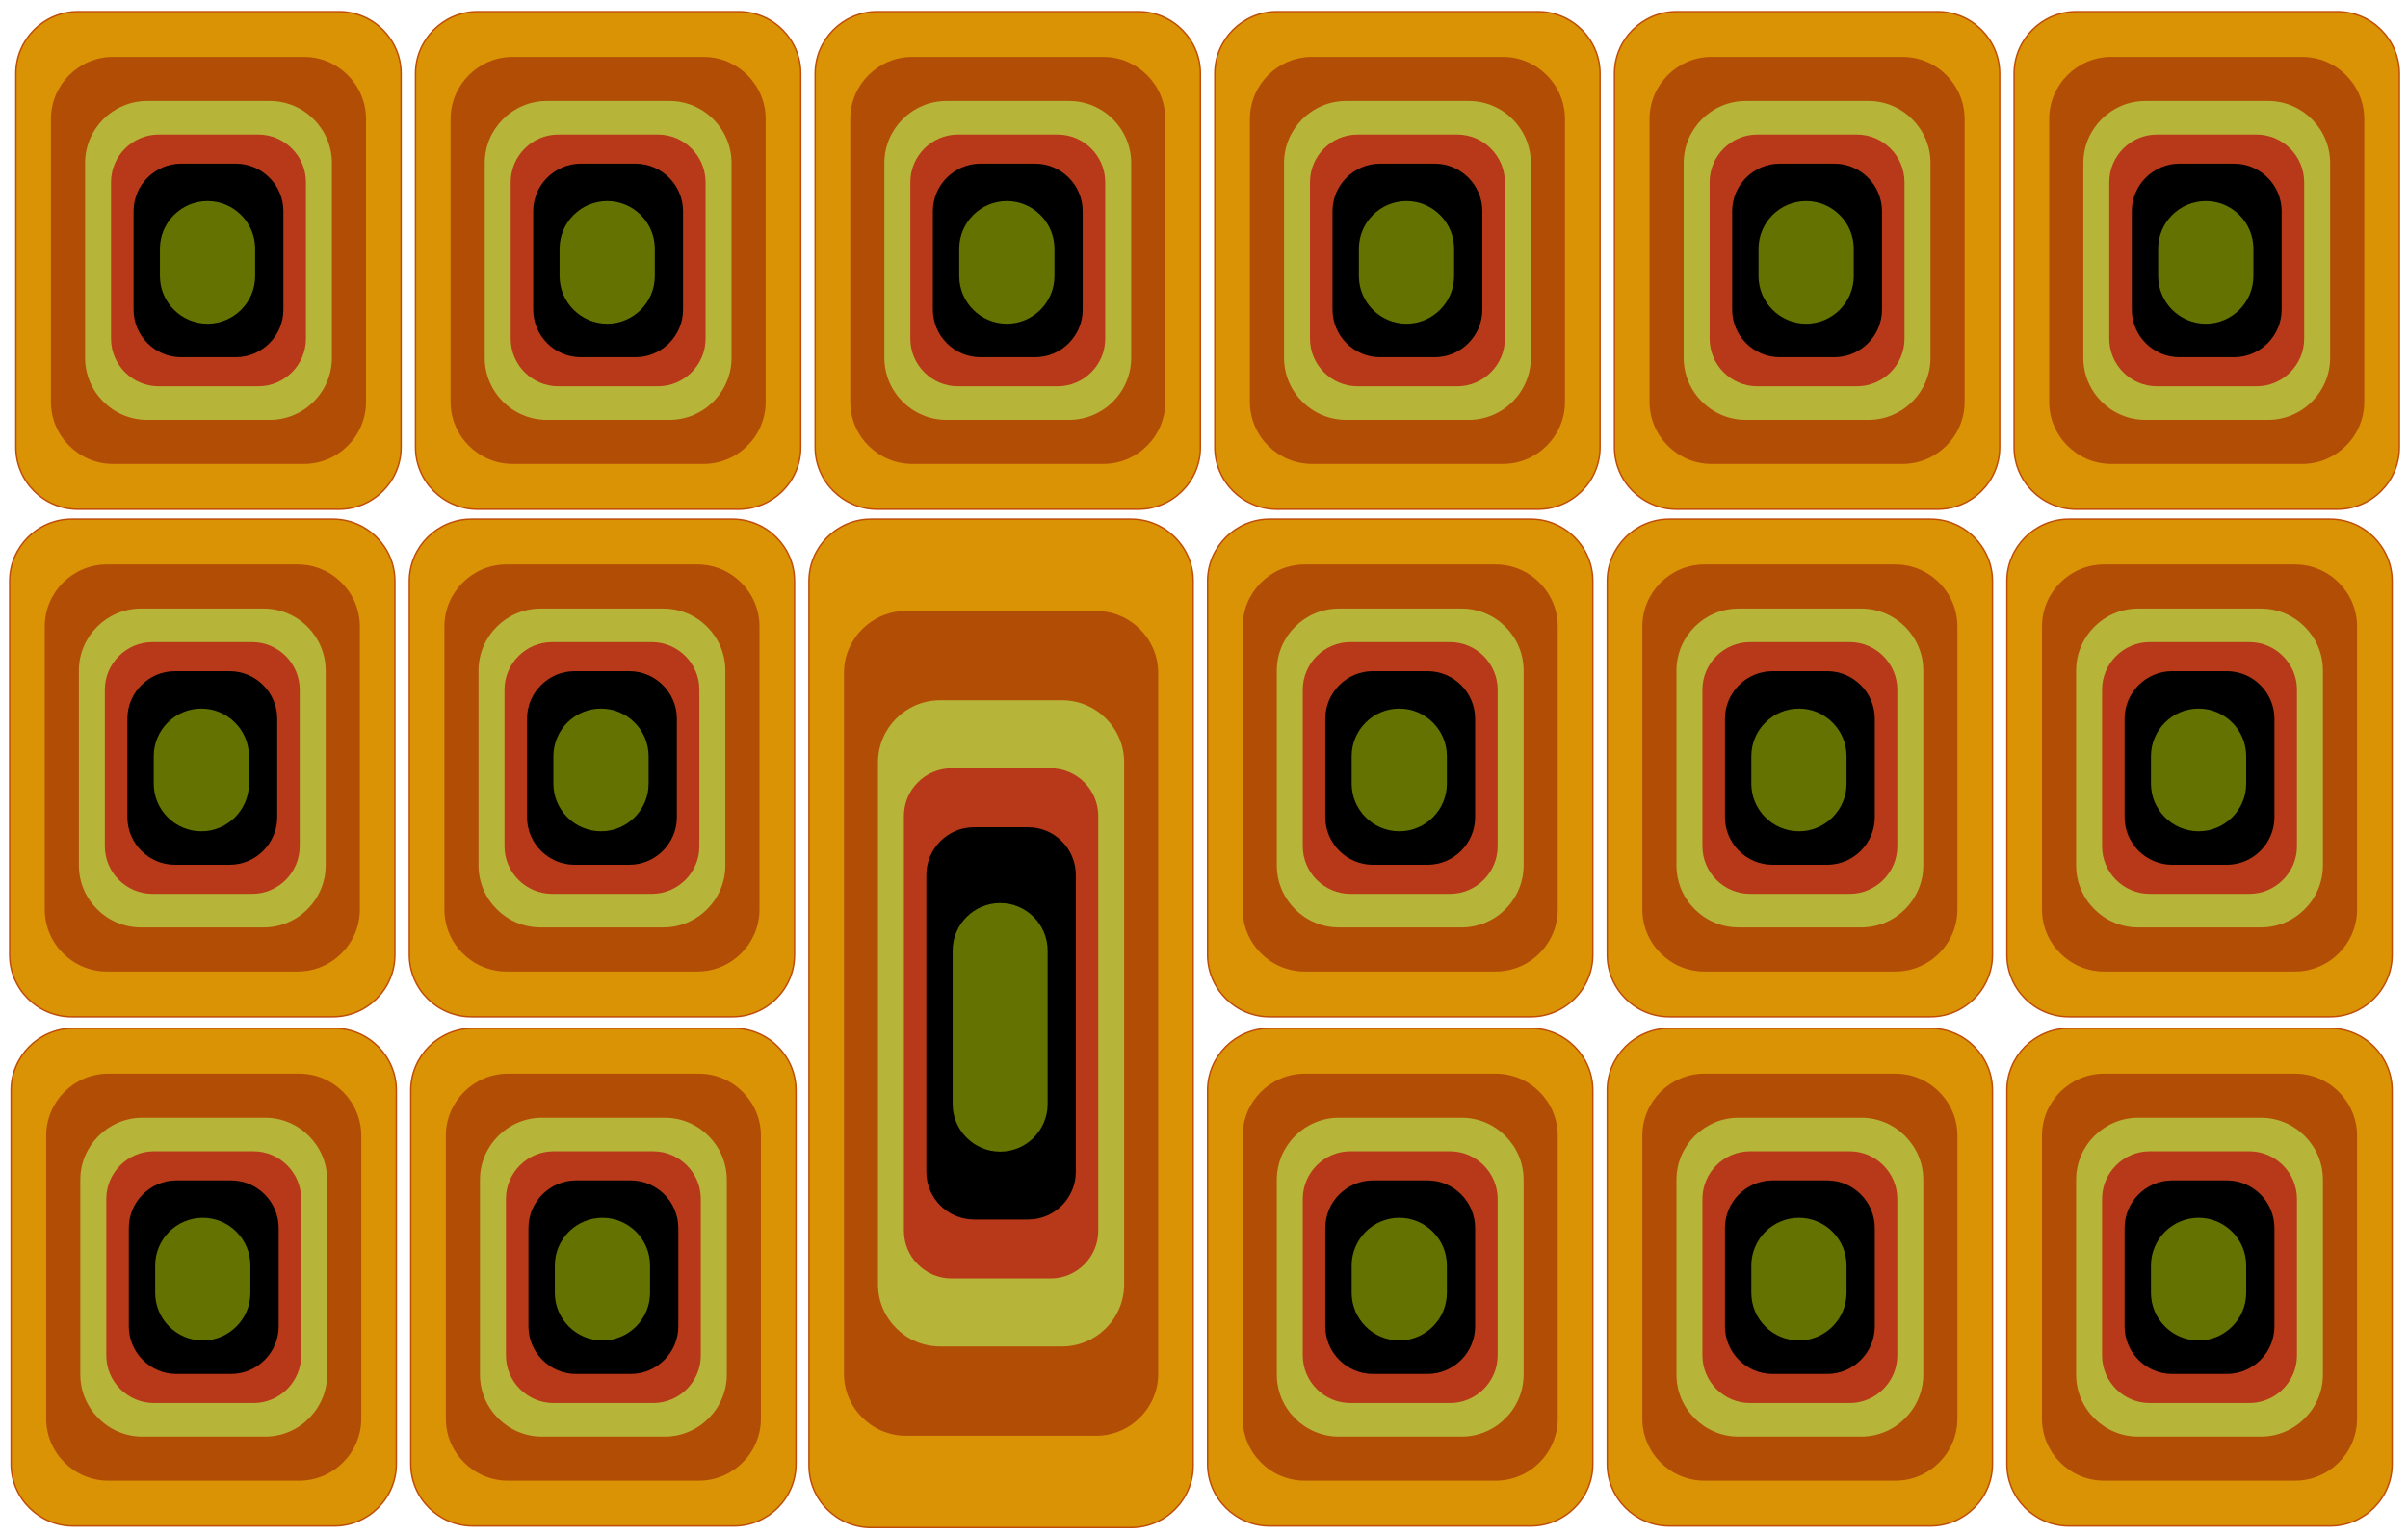
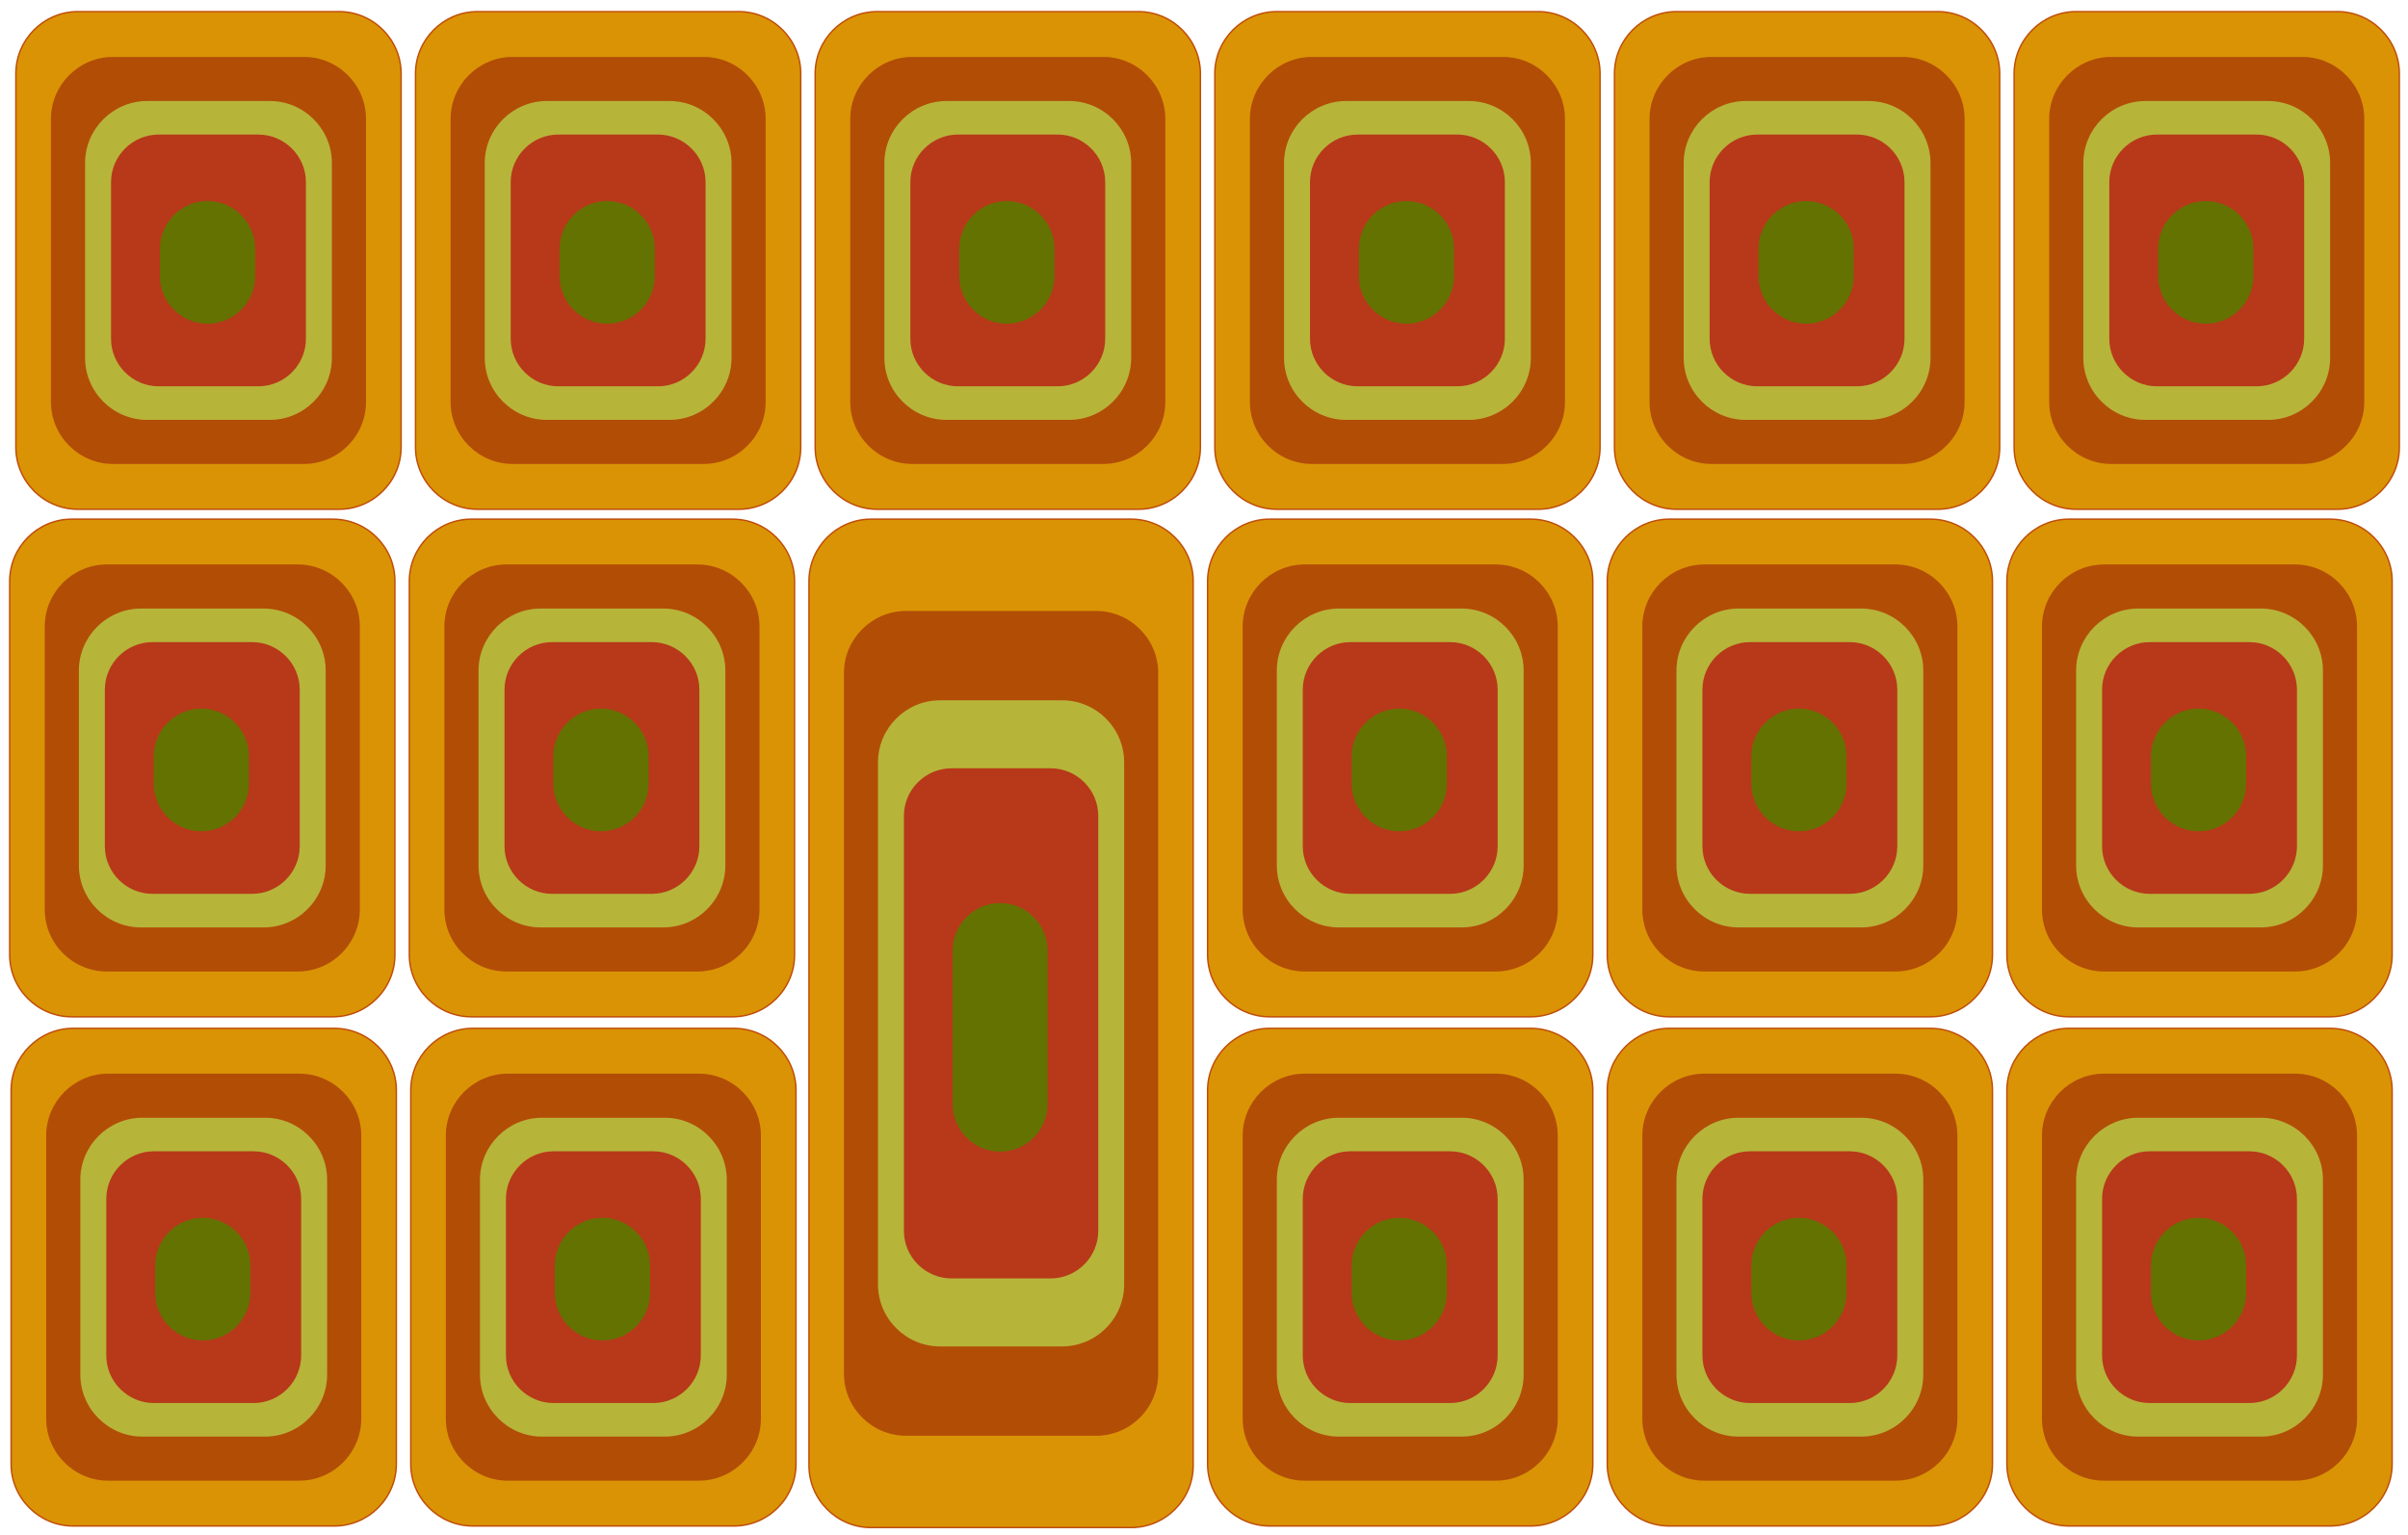
<svg xmlns="http://www.w3.org/2000/svg" version="1.1" id="Layer_1" x="0px" y="0px" viewBox="0 0 1669 1064" style="enable-background:new 0 0 1669 1064;" xml:space="preserve">
  <style type="text/css">
	.st0{fill:#DA9305;stroke:#BF4D06;stroke-width:1;stroke-miterlimit:10;}
	.st1{fill:#B24D06;}
	.st2{fill:#B7B43A;}
	.st3{fill:#B73919;}
- 	.st4{fill:black;}
+ 	.st4{fill:#b73919;}
	.st5{fill:#647201;}
</style>
  <g>
    <path class="st0" d="M235,353.05H54c-23.65,0-43-19.35-43-43v-259c0-23.65,19.35-43,43-43h181c23.65,0,43,19.35,43,43v259   C278,333.7,258.65,353.05,235,353.05z" />
    <path class="st1" d="M210.69,321.64H78.31c-23.65,0-43-19.35-43-43V82.46c0-23.65,19.35-43,43-43h132.38c23.65,0,43,19.35,43,43   v196.18C253.69,302.29,234.34,321.64,210.69,321.64z" />
    <path class="st2" d="M187.04,291.08h-85.07c-23.65,0-43-19.35-43-43V113.03c0-23.65,19.35-43,43-43h85.07c23.65,0,43,19.35,43,43   v135.05C230.04,271.73,210.69,291.08,187.04,291.08z" />
    <path class="st3" d="M179.03,267.81h-69.07c-18.15,0-33-14.85-33-33V126.29c0-18.15,14.85-33,33-33h69.07c18.15,0,33,14.85,33,33   v108.53C212.03,252.96,197.18,267.81,179.03,267.81z" />
    <path class="st4" d="M163.43,247.65h-37.86c-18.15,0-33-14.85-33-33v-68.2c0-18.15,14.85-33,33-33h37.86c18.15,0,33,14.85,33,33   v68.2C196.43,232.8,181.58,247.65,163.43,247.65z" />
    <path class="st5" d="M143.85,224.43L143.85,224.43c-18.15,0-33-14.85-33-33v-19.04c0-18.15,14.85-33,33-33h0   c18.15,0,33,14.85,33,33v19.04C176.85,209.58,162,224.43,143.85,224.43z" />
  </g>
  <g>
    <path class="st0" d="M512,353.05H331c-23.65,0-43-19.35-43-43v-259c0-23.65,19.35-43,43-43h181c23.65,0,43,19.35,43,43v259   C555,333.7,535.65,353.05,512,353.05z" />
    <path class="st1" d="M487.69,321.64H355.31c-23.65,0-43-19.35-43-43V82.46c0-23.65,19.35-43,43-43h132.38c23.65,0,43,19.35,43,43   v196.18C530.69,302.29,511.34,321.64,487.69,321.64z" />
    <path class="st2" d="M464.04,291.08h-85.07c-23.65,0-43-19.35-43-43V113.03c0-23.65,19.35-43,43-43h85.07c23.65,0,43,19.35,43,43   v135.05C507.04,271.73,487.69,291.08,464.04,291.08z" />
    <path class="st3" d="M456.03,267.81h-69.07c-18.15,0-33-14.85-33-33V126.29c0-18.15,14.85-33,33-33h69.07c18.15,0,33,14.85,33,33   v108.53C489.03,252.96,474.18,267.81,456.03,267.81z" />
    <path class="st4" d="M440.43,247.65h-37.86c-18.15,0-33-14.85-33-33v-68.2c0-18.15,14.85-33,33-33h37.86c18.15,0,33,14.85,33,33   v68.2C473.43,232.8,458.58,247.65,440.43,247.65z" />
    <path class="st5" d="M420.85,224.43L420.85,224.43c-18.15,0-33-14.85-33-33v-19.04c0-18.15,14.85-33,33-33h0   c18.15,0,33,14.85,33,33v19.04C453.85,209.58,439,224.43,420.85,224.43z" />
  </g>
  <g>
    <path class="st0" d="M789,353.05H608c-23.65,0-43-19.35-43-43v-259c0-23.65,19.35-43,43-43h181c23.65,0,43,19.35,43,43v259   C832,333.7,812.65,353.05,789,353.05z" />
    <path class="st1" d="M764.69,321.64H632.31c-23.65,0-43-19.35-43-43V82.46c0-23.65,19.35-43,43-43h132.38c23.65,0,43,19.35,43,43   v196.18C807.69,302.29,788.34,321.64,764.69,321.64z" />
    <path class="st2" d="M741.04,291.08h-85.07c-23.65,0-43-19.35-43-43V113.03c0-23.65,19.35-43,43-43h85.07c23.65,0,43,19.35,43,43   v135.05C784.04,271.73,764.69,291.08,741.04,291.08z" />
    <path class="st3" d="M733.03,267.81h-69.07c-18.15,0-33-14.85-33-33V126.29c0-18.15,14.85-33,33-33h69.07c18.15,0,33,14.85,33,33   v108.53C766.03,252.96,751.18,267.81,733.03,267.81z" />
    <path class="st4" d="M717.43,247.65h-37.86c-18.15,0-33-14.85-33-33v-68.2c0-18.15,14.85-33,33-33h37.86c18.15,0,33,14.85,33,33   v68.2C750.43,232.8,735.58,247.65,717.43,247.65z" />
    <path class="st5" d="M697.85,224.43L697.85,224.43c-18.15,0-33-14.85-33-33v-19.04c0-18.15,14.85-33,33-33h0   c18.15,0,33,14.85,33,33v19.04C730.85,209.58,716,224.43,697.85,224.43z" />
  </g>
  <g>
    <path class="st0" d="M1066,353.05H885c-23.65,0-43-19.35-43-43v-259c0-23.65,19.35-43,43-43h181c23.65,0,43,19.35,43,43v259   C1109,333.7,1089.65,353.05,1066,353.05z" />
    <path class="st1" d="M1041.69,321.64H909.31c-23.65,0-43-19.35-43-43V82.46c0-23.65,19.35-43,43-43h132.38c23.65,0,43,19.35,43,43   v196.18C1084.69,302.29,1065.34,321.64,1041.69,321.64z" />
    <path class="st2" d="M1018.04,291.08h-85.07c-23.65,0-43-19.35-43-43V113.03c0-23.65,19.35-43,43-43h85.07c23.65,0,43,19.35,43,43   v135.05C1061.04,271.73,1041.69,291.08,1018.04,291.08z" />
    <path class="st3" d="M1010.03,267.81h-69.07c-18.15,0-33-14.85-33-33V126.29c0-18.15,14.85-33,33-33h69.07c18.15,0,33,14.85,33,33   v108.53C1043.03,252.96,1028.18,267.81,1010.03,267.81z" />
    <path class="st4" d="M994.43,247.65h-37.86c-18.15,0-33-14.85-33-33v-68.2c0-18.15,14.85-33,33-33h37.86c18.15,0,33,14.85,33,33   v68.2C1027.43,232.8,1012.58,247.65,994.43,247.65z" />
    <path class="st5" d="M974.85,224.43L974.85,224.43c-18.15,0-33-14.85-33-33v-19.04c0-18.15,14.85-33,33-33h0   c18.15,0,33,14.85,33,33v19.04C1007.85,209.58,993,224.43,974.85,224.43z" />
  </g>
  <g>
    <path class="st0" d="M1343,353.05h-181c-23.65,0-43-19.35-43-43v-259c0-23.65,19.35-43,43-43h181c23.65,0,43,19.35,43,43v259   C1386,333.7,1366.65,353.05,1343,353.05z" />
    <path class="st1" d="M1318.69,321.64h-132.38c-23.65,0-43-19.35-43-43V82.46c0-23.65,19.35-43,43-43h132.38c23.65,0,43,19.35,43,43   v196.18C1361.69,302.29,1342.34,321.64,1318.69,321.64z" />
    <path class="st2" d="M1295.04,291.08h-85.07c-23.65,0-43-19.35-43-43V113.03c0-23.65,19.35-43,43-43h85.07c23.65,0,43,19.35,43,43   v135.05C1338.04,271.73,1318.69,291.08,1295.04,291.08z" />
    <path class="st3" d="M1287.03,267.81h-69.07c-18.15,0-33-14.85-33-33V126.29c0-18.15,14.85-33,33-33h69.07c18.15,0,33,14.85,33,33   v108.53C1320.03,252.96,1305.18,267.81,1287.03,267.81z" />
    <path class="st4" d="M1271.43,247.65h-37.86c-18.15,0-33-14.85-33-33v-68.2c0-18.15,14.85-33,33-33h37.86c18.15,0,33,14.85,33,33   v68.2C1304.43,232.8,1289.58,247.65,1271.43,247.65z" />
    <path class="st5" d="M1251.85,224.43L1251.85,224.43c-18.15,0-33-14.85-33-33v-19.04c0-18.15,14.85-33,33-33l0,0   c18.15,0,33,14.85,33,33v19.04C1284.85,209.58,1270,224.43,1251.85,224.43z" />
  </g>
  <g>
    <path class="st0" d="M1620,353.05h-181c-23.65,0-43-19.35-43-43v-259c0-23.65,19.35-43,43-43h181c23.65,0,43,19.35,43,43v259   C1663,333.7,1643.65,353.05,1620,353.05z" />
    <path class="st1" d="M1595.69,321.64h-132.38c-23.65,0-43-19.35-43-43V82.46c0-23.65,19.35-43,43-43h132.38c23.65,0,43,19.35,43,43   v196.18C1638.69,302.29,1619.34,321.64,1595.69,321.64z" />
    <path class="st2" d="M1572.04,291.08h-85.07c-23.65,0-43-19.35-43-43V113.03c0-23.65,19.35-43,43-43h85.07c23.65,0,43,19.35,43,43   v135.05C1615.04,271.73,1595.69,291.08,1572.04,291.08z" />
    <path class="st3" d="M1564.03,267.81h-69.07c-18.15,0-33-14.85-33-33V126.29c0-18.15,14.85-33,33-33h69.07c18.15,0,33,14.85,33,33   v108.53C1597.03,252.96,1582.18,267.81,1564.03,267.81z" />
    <path class="st4" d="M1548.43,247.65h-37.86c-18.15,0-33-14.85-33-33v-68.2c0-18.15,14.85-33,33-33h37.86c18.15,0,33,14.85,33,33   v68.2C1581.43,232.8,1566.58,247.65,1548.43,247.65z" />
    <path class="st5" d="M1528.85,224.43L1528.85,224.43c-18.15,0-33-14.85-33-33v-19.04c0-18.15,14.85-33,33-33l0,0   c18.15,0,33,14.85,33,33v19.04C1561.85,209.58,1547,224.43,1528.85,224.43z" />
  </g>
  <g>
    <path class="st0" d="M230.71,704.91h-181c-23.65,0-43-19.35-43-43v-259c0-23.65,19.35-43,43-43h181c23.65,0,43,19.35,43,43v259   C273.71,685.56,254.36,704.91,230.71,704.91z" />
    <path class="st1" d="M206.4,673.5H74.01c-23.65,0-43-19.35-43-43V434.32c0-23.65,19.35-43,43-43H206.4c23.65,0,43,19.35,43,43   V630.5C249.4,654.15,230.05,673.5,206.4,673.5z" />
    <path class="st2" d="M182.74,642.94H97.67c-23.65,0-43-19.35-43-43V464.89c0-23.65,19.35-43,43-43h85.07c23.65,0,43,19.35,43,43   v135.05C225.74,623.59,206.39,642.94,182.74,642.94z" />
    <path class="st3" d="M174.74,619.67h-69.07c-18.15,0-33-14.85-33-33V478.15c0-18.15,14.85-33,33-33h69.07c18.15,0,33,14.85,33,33   v108.52C207.74,604.82,192.89,619.67,174.74,619.67z" />
    <path class="st4" d="M159.14,599.51h-37.86c-18.15,0-33-14.85-33-33v-68.2c0-18.15,14.85-33,33-33h37.86c18.15,0,33,14.85,33,33   v68.2C192.14,584.66,177.29,599.51,159.14,599.51z" />
    <path class="st5" d="M139.55,576.29L139.55,576.29c-18.15,0-33-14.85-33-33v-19.04c0-18.15,14.85-33,33-33h0   c18.15,0,33,14.85,33,33v19.04C172.55,561.44,157.7,576.29,139.55,576.29z" />
  </g>
  <g>
    <path class="st0" d="M507.71,704.91h-181c-23.65,0-43-19.35-43-43v-259c0-23.65,19.35-43,43-43h181c23.65,0,43,19.35,43,43v259   C550.71,685.56,531.36,704.91,507.71,704.91z" />
    <path class="st1" d="M483.4,673.5H351.01c-23.65,0-43-19.35-43-43V434.32c0-23.65,19.35-43,43-43H483.4c23.65,0,43,19.35,43,43   V630.5C526.4,654.15,507.05,673.5,483.4,673.5z" />
    <path class="st2" d="M459.74,642.94h-85.07c-23.65,0-43-19.35-43-43V464.89c0-23.65,19.35-43,43-43h85.07c23.65,0,43,19.35,43,43   v135.05C502.74,623.59,483.39,642.94,459.74,642.94z" />
    <path class="st3" d="M451.74,619.67h-69.07c-18.15,0-33-14.85-33-33V478.15c0-18.15,14.85-33,33-33h69.07c18.15,0,33,14.85,33,33   v108.52C484.74,604.82,469.89,619.67,451.74,619.67z" />
    <path class="st4" d="M436.14,599.51h-37.86c-18.15,0-33-14.85-33-33v-68.2c0-18.15,14.85-33,33-33h37.86c18.15,0,33,14.85,33,33   v68.2C469.14,584.66,454.29,599.51,436.14,599.51z" />
    <path class="st5" d="M416.55,576.29L416.55,576.29c-18.15,0-33-14.85-33-33v-19.04c0-18.15,14.85-33,33-33h0   c18.15,0,33,14.85,33,33v19.04C449.55,561.44,434.7,576.29,416.55,576.29z" />
  </g>
  <g>
    <path class="st0" d="M231.71,1057.91h-181c-23.65,0-43-19.35-43-43v-259c0-23.65,19.35-43,43-43h181c23.65,0,43,19.35,43,43v259   C274.71,1038.56,255.36,1057.91,231.71,1057.91z" />
    <path class="st1" d="M207.4,1026.5H75.01c-23.65,0-43-19.35-43-43V787.32c0-23.65,19.35-43,43-43H207.4c23.65,0,43,19.35,43,43   V983.5C250.4,1007.15,231.05,1026.5,207.4,1026.5z" />
    <path class="st2" d="M183.74,995.94H98.67c-23.65,0-43-19.35-43-43V817.89c0-23.65,19.35-43,43-43h85.07c23.65,0,43,19.35,43,43   v135.05C226.74,976.59,207.39,995.94,183.74,995.94z" />
    <path class="st3" d="M175.74,972.67h-69.07c-18.15,0-33-14.85-33-33V831.15c0-18.15,14.85-33,33-33h69.07c18.15,0,33,14.85,33,33   v108.53C208.74,957.82,193.89,972.67,175.74,972.67z" />
    <path class="st4" d="M160.14,952.51h-37.86c-18.15,0-33-14.85-33-33v-68.2c0-18.15,14.85-33,33-33h37.86c18.15,0,33,14.85,33,33   v68.2C193.14,937.66,178.29,952.51,160.14,952.51z" />
    <path class="st5" d="M140.55,929.29L140.55,929.29c-18.15,0-33-14.85-33-33v-19.04c0-18.15,14.85-33,33-33h0   c18.15,0,33,14.85,33,33v19.04C173.55,914.44,158.7,929.29,140.55,929.29z" />
  </g>
  <g>
    <path class="st0" d="M508.71,1057.91h-181c-23.65,0-43-19.35-43-43v-259c0-23.65,19.35-43,43-43h181c23.65,0,43,19.35,43,43v259   C551.71,1038.56,532.36,1057.91,508.71,1057.91z" />
    <path class="st1" d="M484.4,1026.5H352.01c-23.65,0-43-19.35-43-43V787.32c0-23.65,19.35-43,43-43H484.4c23.65,0,43,19.35,43,43   V983.5C527.4,1007.15,508.05,1026.5,484.4,1026.5z" />
    <path class="st2" d="M460.74,995.94h-85.07c-23.65,0-43-19.35-43-43V817.89c0-23.65,19.35-43,43-43h85.07c23.65,0,43,19.35,43,43   v135.05C503.74,976.59,484.39,995.94,460.74,995.94z" />
    <path class="st3" d="M452.74,972.67h-69.07c-18.15,0-33-14.85-33-33V831.15c0-18.15,14.85-33,33-33h69.07c18.15,0,33,14.85,33,33   v108.53C485.74,957.82,470.89,972.67,452.74,972.67z" />
    <path class="st4" d="M437.14,952.51h-37.86c-18.15,0-33-14.85-33-33v-68.2c0-18.15,14.85-33,33-33h37.86c18.15,0,33,14.85,33,33   v68.2C470.14,937.66,455.29,952.51,437.14,952.51z" />
    <path class="st5" d="M417.55,929.29L417.55,929.29c-18.15,0-33-14.85-33-33v-19.04c0-18.15,14.85-33,33-33h0   c18.15,0,33,14.85,33,33v19.04C450.55,914.44,435.7,929.29,417.55,929.29z" />
  </g>
  <g>
    <path class="st0" d="M784,1059H603.71c-23.65,0-43-19.35-43-43V402.91c0-23.65,19.35-43,43-43H784c23.65,0,43,19.35,43,43V1016   C827,1039.65,807.65,1059,784,1059z" />
    <path class="st1" d="M759.76,995.35H627.95c-23.65,0-43-19.35-43-43V466.56c0-23.65,19.35-43,43-43h131.81c23.65,0,43,19.35,43,43   v485.79C802.76,976,783.41,995.35,759.76,995.35z" />
    <path class="st2" d="M736.16,933.42h-84.62c-23.65,0-43-19.35-43-43V528.49c0-23.65,19.35-43,43-43h84.62c23.65,0,43,19.35,43,43   v361.92C779.16,914.07,759.81,933.42,736.16,933.42z" />
    <path class="st3" d="M728.21,886.28H659.5c-18.15,0-33-14.85-33-33V565.63c0-18.15,14.85-33,33-33h68.71c18.15,0,33,14.85,33,33   v287.65C761.21,871.43,746.36,886.28,728.21,886.28z" />
    <path class="st4" d="M712.65,845.43h-37.59c-18.15,0-33-14.85-33-33V606.49c0-18.15,14.85-33,33-33h37.59c18.15,0,33,14.85,33,33   v205.94C745.65,830.58,730.8,845.43,712.65,845.43z" />
    <path class="st5" d="M693.2,798.37L693.2,798.37c-18.1,0-32.91-14.81-32.91-32.91V658.96c0-18.1,14.81-32.91,32.91-32.91h0   c18.1,0,32.91,14.81,32.91,32.91v106.49C726.11,783.56,711.3,798.37,693.2,798.37z" />
  </g>
  <g>
    <path class="st0" d="M1061,704.91H880c-23.65,0-43-19.35-43-43v-259c0-23.65,19.35-43,43-43h181c23.65,0,43,19.35,43,43v259   C1104,685.56,1084.65,704.91,1061,704.91z" />
    <path class="st1" d="M1036.69,673.5H904.31c-23.65,0-43-19.35-43-43V434.32c0-23.65,19.35-43,43-43h132.38c23.65,0,43,19.35,43,43   V630.5C1079.69,654.15,1060.34,673.5,1036.69,673.5z" />
    <path class="st2" d="M1013.04,642.94h-85.07c-23.65,0-43-19.35-43-43V464.89c0-23.65,19.35-43,43-43h85.07c23.65,0,43,19.35,43,43   v135.05C1056.04,623.59,1036.69,642.94,1013.04,642.94z" />
    <path class="st3" d="M1005.03,619.67h-69.07c-18.15,0-33-14.85-33-33V478.15c0-18.15,14.85-33,33-33h69.07c18.15,0,33,14.85,33,33   v108.52C1038.03,604.82,1023.18,619.67,1005.03,619.67z" />
    <path class="st4" d="M989.43,599.51h-37.86c-18.15,0-33-14.85-33-33v-68.2c0-18.15,14.85-33,33-33h37.86c18.15,0,33,14.85,33,33   v68.2C1022.43,584.66,1007.58,599.51,989.43,599.51z" />
    <path class="st5" d="M969.85,576.29L969.85,576.29c-18.15,0-33-14.85-33-33v-19.04c0-18.15,14.85-33,33-33h0   c18.15,0,33,14.85,33,33v19.04C1002.85,561.44,988,576.29,969.85,576.29z" />
  </g>
  <g>
    <path class="st0" d="M1338,704.91h-181c-23.65,0-43-19.35-43-43v-259c0-23.65,19.35-43,43-43h181c23.65,0,43,19.35,43,43v259   C1381,685.56,1361.65,704.91,1338,704.91z" />
    <path class="st1" d="M1313.69,673.5h-132.38c-23.65,0-43-19.35-43-43V434.32c0-23.65,19.35-43,43-43h132.38c23.65,0,43,19.35,43,43   V630.5C1356.69,654.15,1337.34,673.5,1313.69,673.5z" />
    <path class="st2" d="M1290.04,642.94h-85.07c-23.65,0-43-19.35-43-43V464.89c0-23.65,19.35-43,43-43h85.07c23.65,0,43,19.35,43,43   v135.05C1333.04,623.59,1313.69,642.94,1290.04,642.94z" />
    <path class="st3" d="M1282.03,619.67h-69.07c-18.15,0-33-14.85-33-33V478.15c0-18.15,14.85-33,33-33h69.07c18.15,0,33,14.85,33,33   v108.52C1315.03,604.82,1300.18,619.67,1282.03,619.67z" />
    <path class="st4" d="M1266.43,599.51h-37.86c-18.15,0-33-14.85-33-33v-68.2c0-18.15,14.85-33,33-33h37.86c18.15,0,33,14.85,33,33   v68.2C1299.43,584.66,1284.58,599.51,1266.43,599.51z" />
    <path class="st5" d="M1246.85,576.29L1246.85,576.29c-18.15,0-33-14.85-33-33v-19.04c0-18.15,14.85-33,33-33l0,0   c18.15,0,33,14.85,33,33v19.04C1279.85,561.44,1265,576.29,1246.85,576.29z" />
  </g>
  <g>
    <path class="st0" d="M1615,704.91h-181c-23.65,0-43-19.35-43-43v-259c0-23.65,19.35-43,43-43h181c23.65,0,43,19.35,43,43v259   C1658,685.56,1638.65,704.91,1615,704.91z" />
    <path class="st1" d="M1590.69,673.5h-132.38c-23.65,0-43-19.35-43-43V434.32c0-23.65,19.35-43,43-43h132.38c23.65,0,43,19.35,43,43   V630.5C1633.69,654.15,1614.34,673.5,1590.69,673.5z" />
    <path class="st2" d="M1567.04,642.94h-85.07c-23.65,0-43-19.35-43-43V464.89c0-23.65,19.35-43,43-43h85.07c23.65,0,43,19.35,43,43   v135.05C1610.04,623.59,1590.69,642.94,1567.04,642.94z" />
    <path class="st3" d="M1559.03,619.67h-69.07c-18.15,0-33-14.85-33-33V478.15c0-18.15,14.85-33,33-33h69.07c18.15,0,33,14.85,33,33   v108.52C1592.03,604.82,1577.18,619.67,1559.03,619.67z" />
    <path class="st4" d="M1543.43,599.51h-37.86c-18.15,0-33-14.85-33-33v-68.2c0-18.15,14.85-33,33-33h37.86c18.15,0,33,14.85,33,33   v68.2C1576.43,584.66,1561.58,599.51,1543.43,599.51z" />
    <path class="st5" d="M1523.85,576.29L1523.85,576.29c-18.15,0-33-14.85-33-33v-19.04c0-18.15,14.85-33,33-33l0,0   c18.15,0,33,14.85,33,33v19.04C1556.85,561.44,1542,576.29,1523.85,576.29z" />
  </g>
  <g>
    <path class="st0" d="M1061,1057.91H880c-23.65,0-43-19.35-43-43v-259c0-23.65,19.35-43,43-43h181c23.65,0,43,19.35,43,43v259   C1104,1038.56,1084.65,1057.91,1061,1057.91z" />
    <path class="st1" d="M1036.69,1026.5H904.31c-23.65,0-43-19.35-43-43V787.32c0-23.65,19.35-43,43-43h132.38c23.65,0,43,19.35,43,43   V983.5C1079.69,1007.15,1060.34,1026.5,1036.69,1026.5z" />
    <path class="st2" d="M1013.04,995.94h-85.07c-23.65,0-43-19.35-43-43V817.89c0-23.65,19.35-43,43-43h85.07c23.65,0,43,19.35,43,43   v135.05C1056.04,976.59,1036.69,995.94,1013.04,995.94z" />
    <path class="st3" d="M1005.03,972.67h-69.07c-18.15,0-33-14.85-33-33V831.15c0-18.15,14.85-33,33-33h69.07c18.15,0,33,14.85,33,33   v108.53C1038.03,957.82,1023.18,972.67,1005.03,972.67z" />
    <path class="st4" d="M989.43,952.51h-37.86c-18.15,0-33-14.85-33-33v-68.2c0-18.15,14.85-33,33-33h37.86c18.15,0,33,14.85,33,33   v68.2C1022.43,937.66,1007.58,952.51,989.43,952.51z" />
    <path class="st5" d="M969.85,929.29L969.85,929.29c-18.15,0-33-14.85-33-33v-19.04c0-18.15,14.85-33,33-33h0   c18.15,0,33,14.85,33,33v19.04C1002.85,914.44,988,929.29,969.85,929.29z" />
  </g>
  <g>
    <path class="st0" d="M1338,1057.91h-181c-23.65,0-43-19.35-43-43v-259c0-23.65,19.35-43,43-43h181c23.65,0,43,19.35,43,43v259   C1381,1038.56,1361.65,1057.91,1338,1057.91z" />
    <path class="st1" d="M1313.69,1026.5h-132.38c-23.65,0-43-19.35-43-43V787.32c0-23.65,19.35-43,43-43h132.38   c23.65,0,43,19.35,43,43V983.5C1356.69,1007.15,1337.34,1026.5,1313.69,1026.5z" />
    <path class="st2" d="M1290.04,995.94h-85.07c-23.65,0-43-19.35-43-43V817.89c0-23.65,19.35-43,43-43h85.07c23.65,0,43,19.35,43,43   v135.05C1333.04,976.59,1313.69,995.94,1290.04,995.94z" />
    <path class="st3" d="M1282.03,972.67h-69.07c-18.15,0-33-14.85-33-33V831.15c0-18.15,14.85-33,33-33h69.07c18.15,0,33,14.85,33,33   v108.53C1315.03,957.82,1300.18,972.67,1282.03,972.67z" />
    <path class="st4" d="M1266.43,952.51h-37.86c-18.15,0-33-14.85-33-33v-68.2c0-18.15,14.85-33,33-33h37.86c18.15,0,33,14.85,33,33   v68.2C1299.43,937.66,1284.58,952.51,1266.43,952.51z" />
    <path class="st5" d="M1246.85,929.29L1246.85,929.29c-18.15,0-33-14.85-33-33v-19.04c0-18.15,14.85-33,33-33l0,0   c18.15,0,33,14.85,33,33v19.04C1279.85,914.44,1265,929.29,1246.85,929.29z" />
  </g>
  <g>
    <path class="st0" d="M1615,1057.91h-181c-23.65,0-43-19.35-43-43v-259c0-23.65,19.35-43,43-43h181c23.65,0,43,19.35,43,43v259   C1658,1038.56,1638.65,1057.91,1615,1057.91z" />
    <path class="st1" d="M1590.69,1026.5h-132.38c-23.65,0-43-19.35-43-43V787.32c0-23.65,19.35-43,43-43h132.38   c23.65,0,43,19.35,43,43V983.5C1633.69,1007.15,1614.34,1026.5,1590.69,1026.5z" />
    <path class="st2" d="M1567.04,995.94h-85.07c-23.65,0-43-19.35-43-43V817.89c0-23.65,19.35-43,43-43h85.07c23.65,0,43,19.35,43,43   v135.05C1610.04,976.59,1590.69,995.94,1567.04,995.94z" />
    <path class="st3" d="M1559.03,972.67h-69.07c-18.15,0-33-14.85-33-33V831.15c0-18.15,14.85-33,33-33h69.07c18.15,0,33,14.85,33,33   v108.53C1592.03,957.82,1577.18,972.67,1559.03,972.67z" />
    <path class="st4" d="M1543.43,952.51h-37.86c-18.15,0-33-14.85-33-33v-68.2c0-18.15,14.85-33,33-33h37.86c18.15,0,33,14.85,33,33   v68.2C1576.43,937.66,1561.58,952.51,1543.43,952.51z" />
    <path class="st5" d="M1523.85,929.29L1523.85,929.29c-18.15,0-33-14.85-33-33v-19.04c0-18.15,14.85-33,33-33l0,0   c18.15,0,33,14.85,33,33v19.04C1556.85,914.44,1542,929.29,1523.85,929.29z" />
  </g>
</svg>
